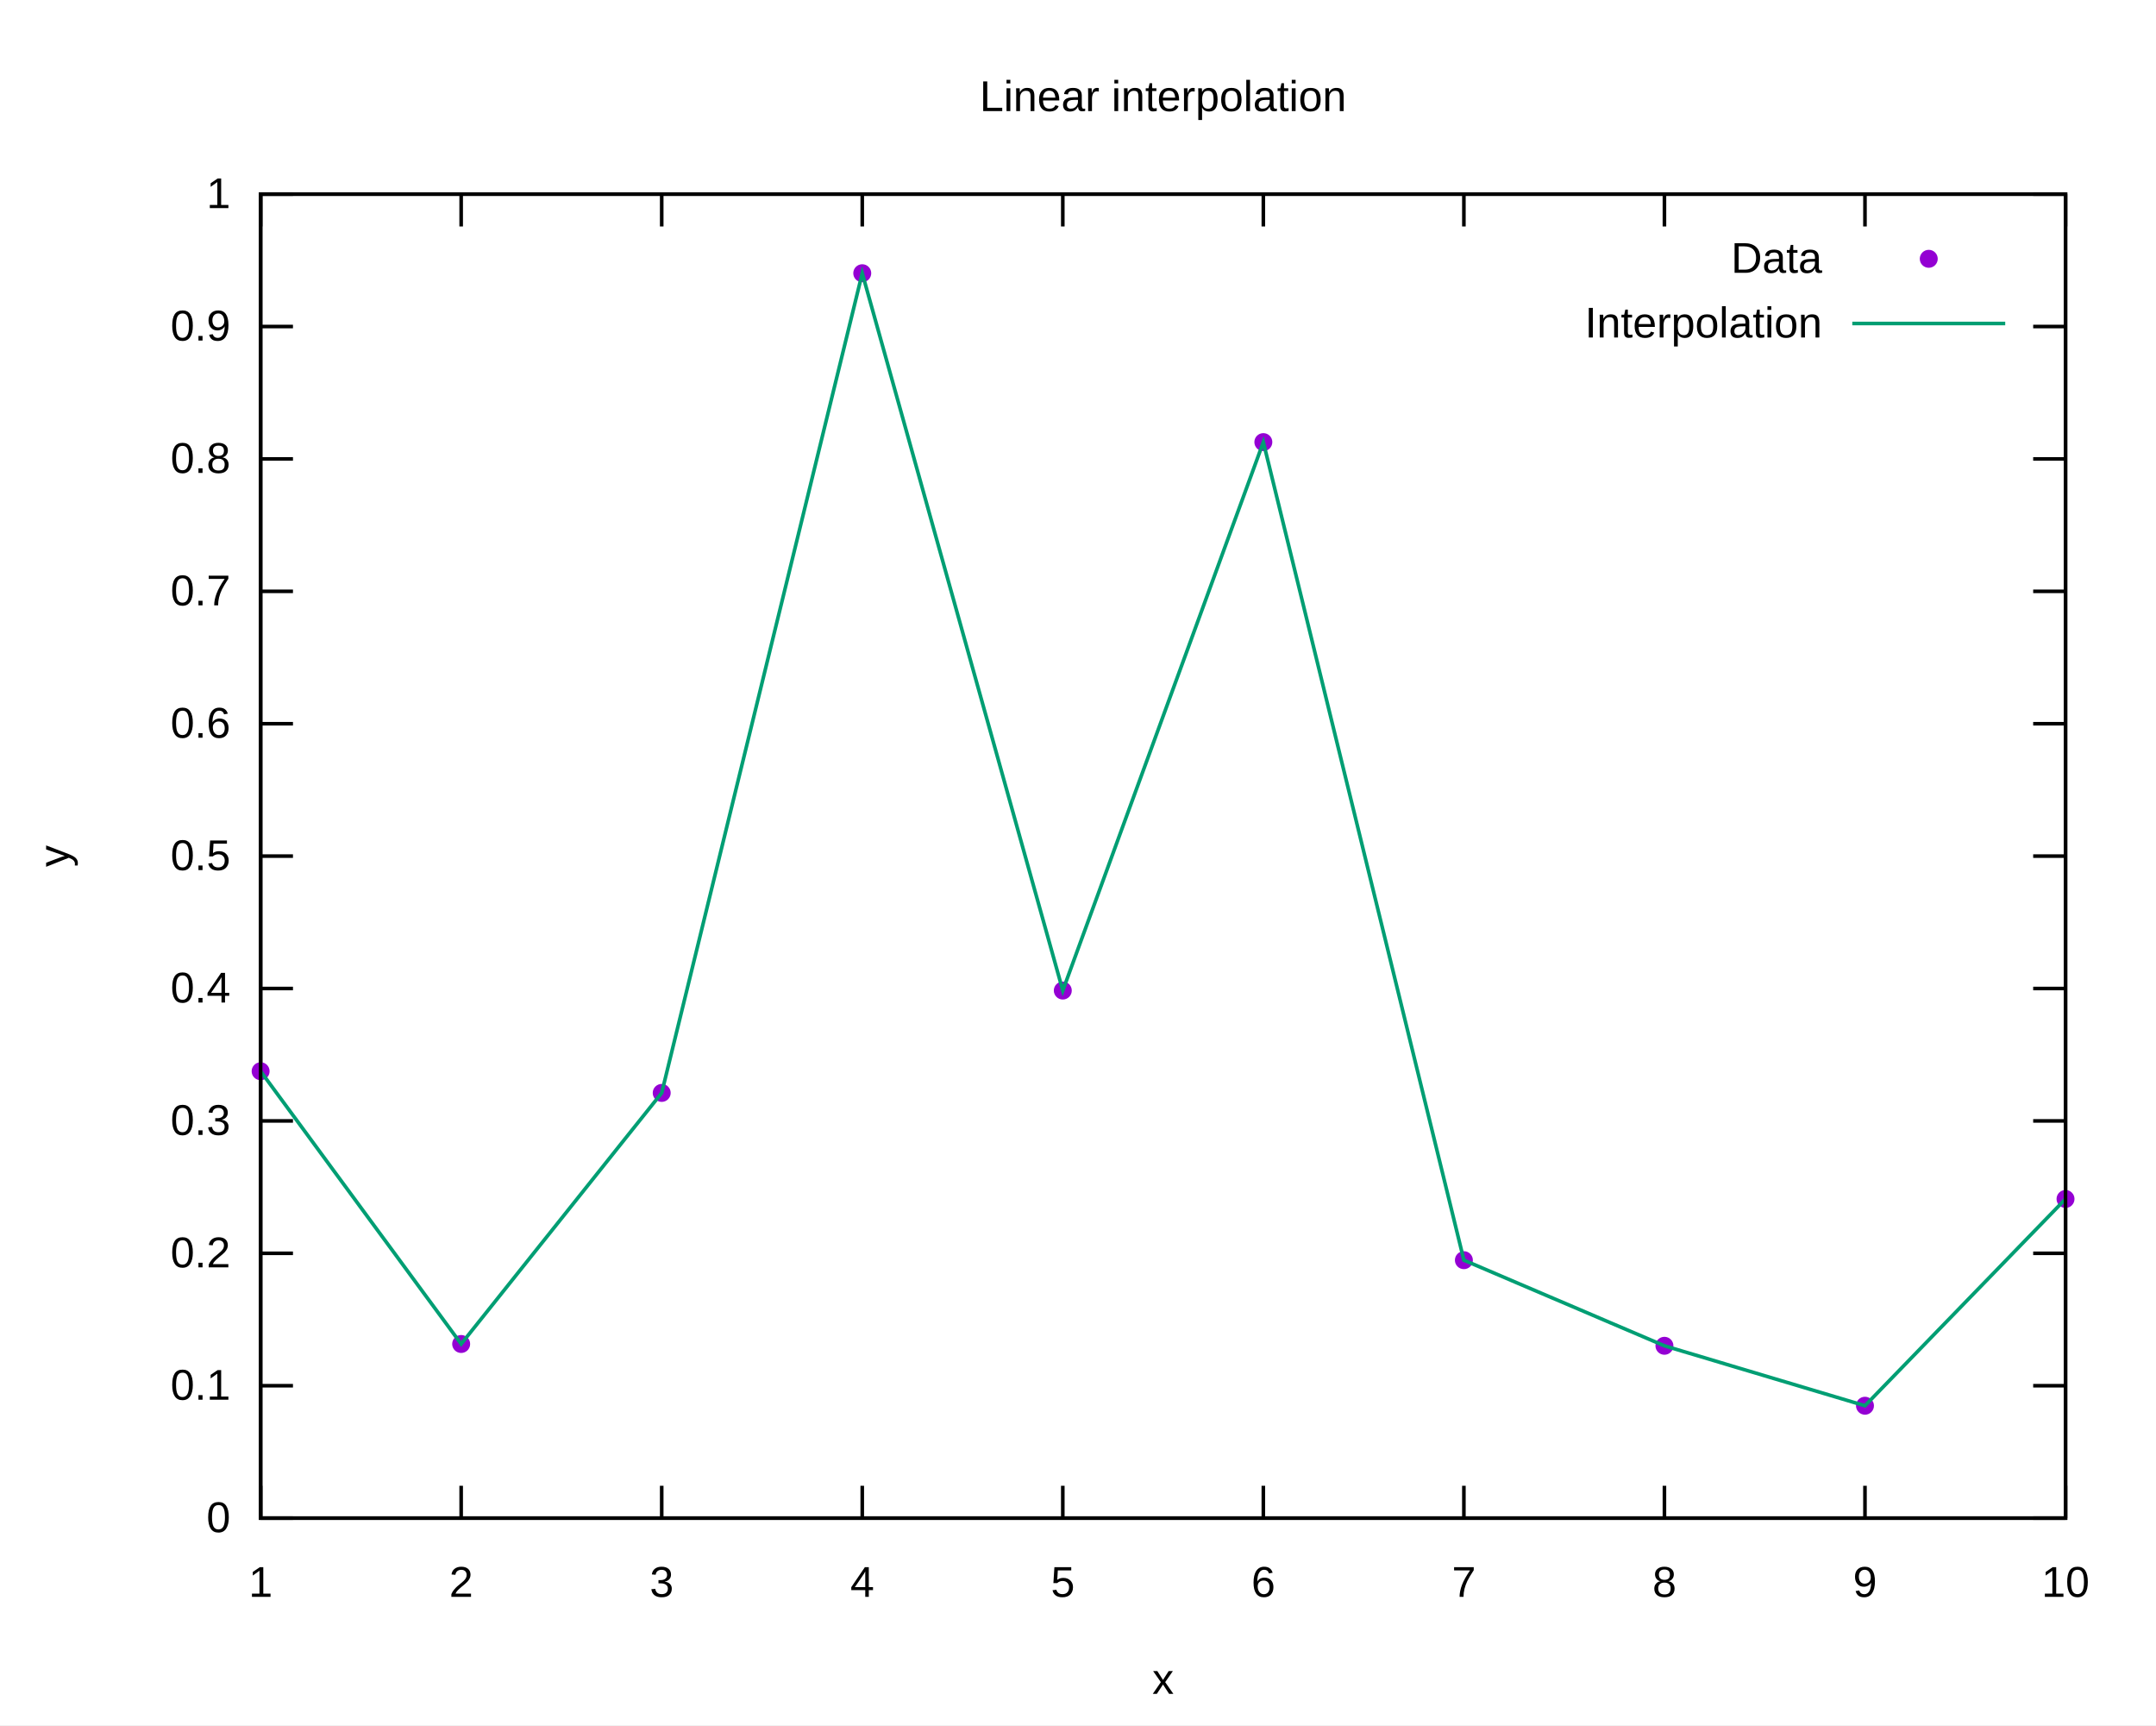
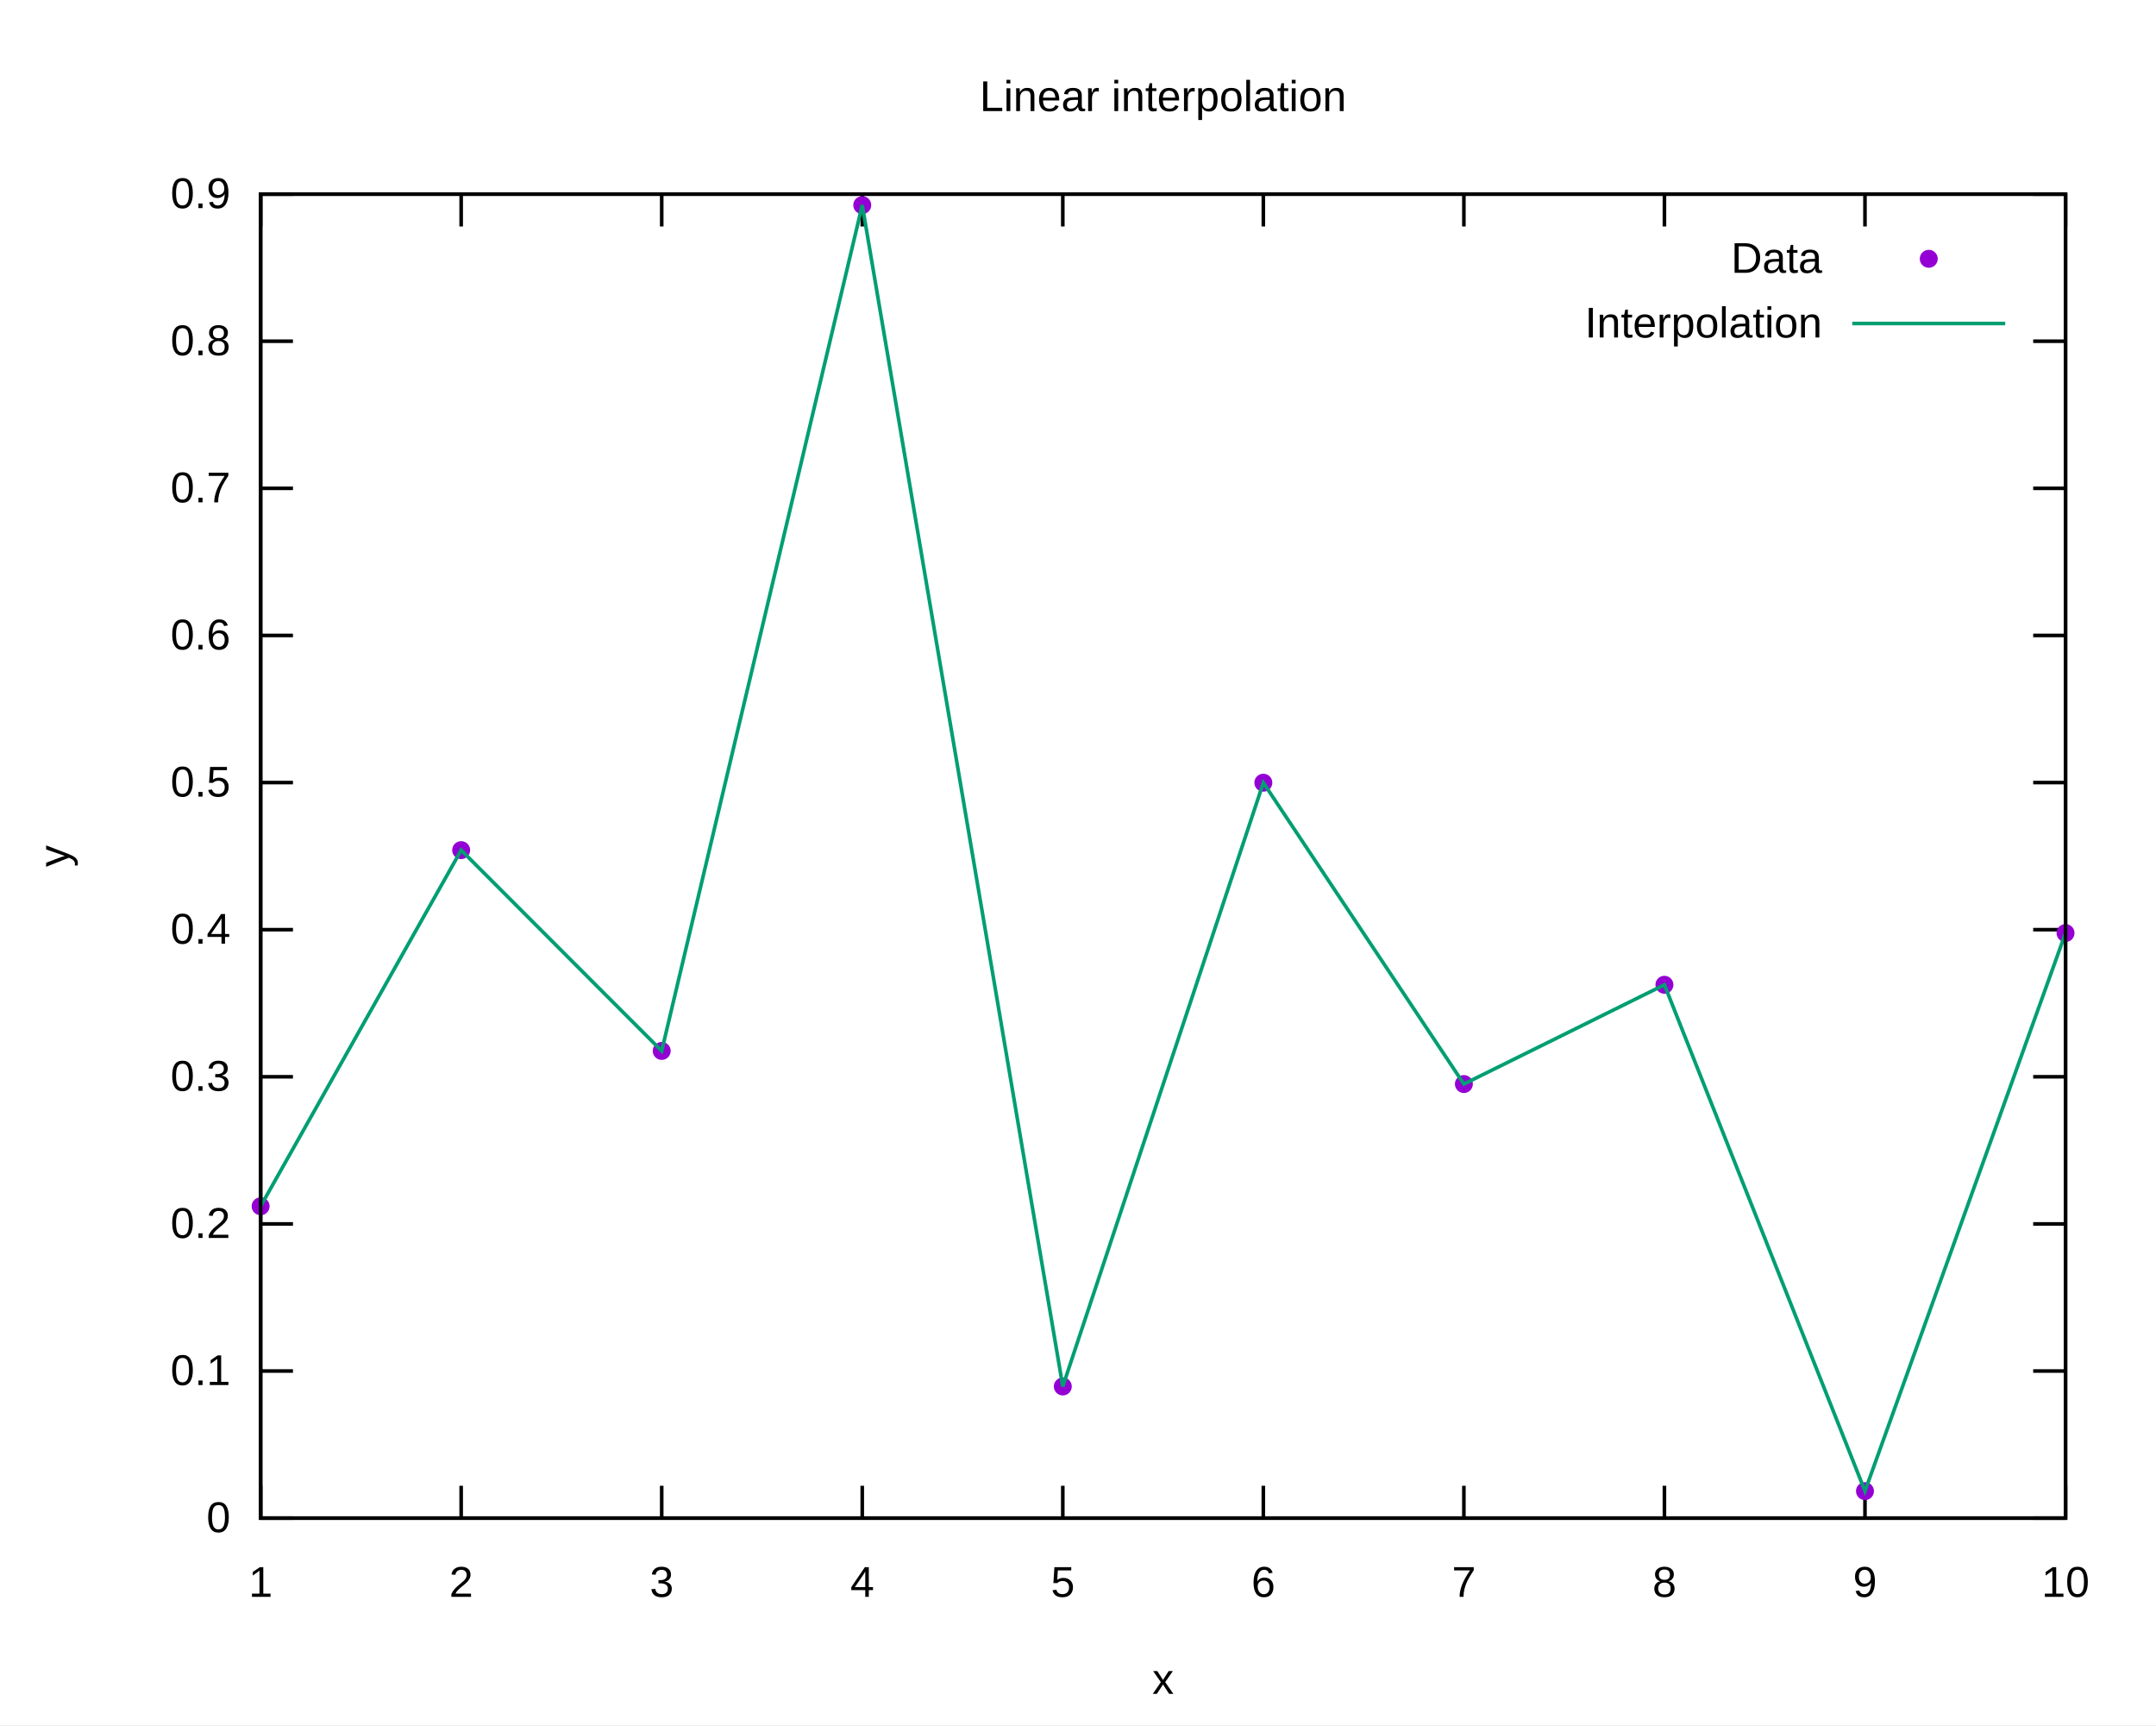
<svg xmlns="http://www.w3.org/2000/svg" xmlns:xlink="http://www.w3.org/1999/xlink" width="600" height="480" viewBox="0 0 600 480">
  <g id="gnuplot_canvas">
    <rect x="0" y="0" width="600" height="480" fill="#ffffff" />
    <defs>
      <circle id="gpDot" r="0.5" stroke-width="0.5" stroke="currentColor" />
      <path id="gpPt0" stroke-width="0.222" stroke="currentColor" d="M-1,0 h2 M0,-1 v2" />
      <path id="gpPt1" stroke-width="0.222" stroke="currentColor" d="M-1,-1 L1,1 M1,-1 L-1,1" />
      <path id="gpPt2" stroke-width="0.222" stroke="currentColor" d="M-1,0 L1,0 M0,-1 L0,1 M-1,-1 L1,1 M-1,1 L1,-1" />
      <rect id="gpPt3" stroke-width="0.222" stroke="currentColor" x="-1" y="-1" width="2" height="2" />
      <rect id="gpPt4" stroke-width="0.222" stroke="currentColor" fill="currentColor" x="-1" y="-1" width="2" height="2" />
      <circle id="gpPt5" stroke-width="0.222" stroke="currentColor" cx="0" cy="0" r="1" />
      <use xlink:href="#gpPt5" id="gpPt6" fill="currentColor" stroke="none" />
      <path id="gpPt7" stroke-width="0.222" stroke="currentColor" d="M0,-1.33 L-1.33,0.67 L1.33,0.67 z" />
      <use xlink:href="#gpPt7" id="gpPt8" fill="currentColor" stroke="none" />
      <use xlink:href="#gpPt7" id="gpPt9" stroke="currentColor" transform="rotate(180)" />
      <use xlink:href="#gpPt9" id="gpPt10" fill="currentColor" stroke="none" />
      <use xlink:href="#gpPt3" id="gpPt11" stroke="currentColor" transform="rotate(45)" />
      <use xlink:href="#gpPt11" id="gpPt12" fill="currentColor" stroke="none" />
      <path id="gpPt13" stroke-width="0.222" stroke="currentColor" d="M0,1.330 L1.265,0.411 L0.782,-1.067 L-0.782,-1.076 L-1.265,0.411 z" />
      <use xlink:href="#gpPt13" id="gpPt14" fill="currentColor" stroke="none" />
      <filter id="textbox" filterUnits="objectBoundingBox" x="0" y="0" height="1" width="1">
        <feFlood flood-color="#FFFFFF" flood-opacity="1" result="bgnd" />
        <feComposite in="SourceGraphic" in2="bgnd" operator="atop" />
      </filter>
      <filter id="greybox" filterUnits="objectBoundingBox" x="0" y="0" height="1" width="1">
        <feFlood flood-color="lightgrey" flood-opacity="1" result="grey" />
        <feComposite in="SourceGraphic" in2="grey" operator="atop" />
      </filter>
    </defs>
    <g fill="none" color="#FFFFFF" stroke="currentColor" stroke-width="1.00" stroke-linecap="butt" stroke-linejoin="miter">
</g>
    <g fill="none" color="black" stroke="currentColor" stroke-width="1.00" stroke-linecap="butt" stroke-linejoin="miter">
      <path stroke="black" d="M72.53,422.40 L81.53,422.40 M574.82,422.40 L565.82,422.40  " />
      <g transform="translate(64.14,426.30)" stroke="none" fill="black" font-family="Arial" font-size="12.00" text-anchor="end">
        <text>
          <tspan font-family="Arial"> 0</tspan>
        </text>
      </g>
    </g>
    <g fill="none" color="black" stroke="currentColor" stroke-width="1.00" stroke-linecap="butt" stroke-linejoin="miter">
-       <path stroke="black" d="M72.53,385.56 L81.53,385.56 M574.82,385.56 L565.82,385.56  " />
-       <g transform="translate(64.14,389.46)" stroke="none" fill="black" font-family="Arial" font-size="12.00" text-anchor="end">
+       <path stroke="black" d="M72.53,381.47 L81.53,381.47 M574.82,381.47 L565.82,381.47  " />
+       <g transform="translate(64.14,385.37)" stroke="none" fill="black" font-family="Arial" font-size="12.00" text-anchor="end">
        <text>
          <tspan font-family="Arial"> 0.1</tspan>
        </text>
      </g>
    </g>
    <g fill="none" color="black" stroke="currentColor" stroke-width="1.00" stroke-linecap="butt" stroke-linejoin="miter">
-       <path stroke="black" d="M72.53,348.72 L81.53,348.72 M574.82,348.72 L565.82,348.72  " />
-       <g transform="translate(64.14,352.62)" stroke="none" fill="black" font-family="Arial" font-size="12.00" text-anchor="end">
+       <path stroke="black" d="M72.53,340.54 L81.53,340.54 M574.82,340.54 L565.82,340.54  " />
+       <g transform="translate(64.14,344.44)" stroke="none" fill="black" font-family="Arial" font-size="12.00" text-anchor="end">
        <text>
          <tspan font-family="Arial"> 0.2</tspan>
        </text>
      </g>
    </g>
    <g fill="none" color="black" stroke="currentColor" stroke-width="1.00" stroke-linecap="butt" stroke-linejoin="miter">
-       <path stroke="black" d="M72.53,311.88 L81.53,311.88 M574.82,311.88 L565.82,311.88  " />
-       <g transform="translate(64.14,315.78)" stroke="none" fill="black" font-family="Arial" font-size="12.00" text-anchor="end">
+       <path stroke="black" d="M72.53,299.60 L81.53,299.60 M574.82,299.60 L565.82,299.60  " />
+       <g transform="translate(64.14,303.50)" stroke="none" fill="black" font-family="Arial" font-size="12.00" text-anchor="end">
        <text>
          <tspan font-family="Arial"> 0.3</tspan>
        </text>
      </g>
    </g>
    <g fill="none" color="black" stroke="currentColor" stroke-width="1.00" stroke-linecap="butt" stroke-linejoin="miter">
-       <path stroke="black" d="M72.53,275.04 L81.53,275.04 M574.82,275.04 L565.82,275.04  " />
-       <g transform="translate(64.14,278.94)" stroke="none" fill="black" font-family="Arial" font-size="12.00" text-anchor="end">
+       <path stroke="black" d="M72.53,258.67 L81.53,258.67 M574.82,258.67 L565.82,258.67  " />
+       <g transform="translate(64.14,262.57)" stroke="none" fill="black" font-family="Arial" font-size="12.00" text-anchor="end">
        <text>
          <tspan font-family="Arial"> 0.4</tspan>
        </text>
      </g>
    </g>
    <g fill="none" color="black" stroke="currentColor" stroke-width="1.00" stroke-linecap="butt" stroke-linejoin="miter">
-       <path stroke="black" d="M72.53,238.20 L81.53,238.20 M574.82,238.20 L565.82,238.20  " />
-       <g transform="translate(64.14,242.10)" stroke="none" fill="black" font-family="Arial" font-size="12.00" text-anchor="end">
+       <path stroke="black" d="M72.53,217.74 L81.53,217.74 M574.82,217.74 L565.82,217.74  " />
+       <g transform="translate(64.14,221.64)" stroke="none" fill="black" font-family="Arial" font-size="12.00" text-anchor="end">
        <text>
          <tspan font-family="Arial"> 0.5</tspan>
        </text>
      </g>
    </g>
    <g fill="none" color="black" stroke="currentColor" stroke-width="1.00" stroke-linecap="butt" stroke-linejoin="miter">
-       <path stroke="black" d="M72.53,201.37 L81.53,201.37 M574.82,201.37 L565.82,201.37  " />
-       <g transform="translate(64.14,205.27)" stroke="none" fill="black" font-family="Arial" font-size="12.00" text-anchor="end">
+       <path stroke="black" d="M72.53,176.81 L81.53,176.81 M574.82,176.81 L565.82,176.81  " />
+       <g transform="translate(64.14,180.71)" stroke="none" fill="black" font-family="Arial" font-size="12.00" text-anchor="end">
        <text>
          <tspan font-family="Arial"> 0.6</tspan>
        </text>
      </g>
    </g>
    <g fill="none" color="black" stroke="currentColor" stroke-width="1.00" stroke-linecap="butt" stroke-linejoin="miter">
-       <path stroke="black" d="M72.53,164.53 L81.53,164.53 M574.82,164.53 L565.82,164.53  " />
-       <g transform="translate(64.14,168.43)" stroke="none" fill="black" font-family="Arial" font-size="12.00" text-anchor="end">
+       <path stroke="black" d="M72.53,135.87 L81.53,135.87 M574.82,135.87 L565.82,135.87  " />
+       <g transform="translate(64.14,139.77)" stroke="none" fill="black" font-family="Arial" font-size="12.00" text-anchor="end">
        <text>
          <tspan font-family="Arial"> 0.7</tspan>
        </text>
      </g>
    </g>
    <g fill="none" color="black" stroke="currentColor" stroke-width="1.00" stroke-linecap="butt" stroke-linejoin="miter">
-       <path stroke="black" d="M72.53,127.69 L81.53,127.69 M574.82,127.69 L565.82,127.69  " />
-       <g transform="translate(64.14,131.59)" stroke="none" fill="black" font-family="Arial" font-size="12.00" text-anchor="end">
+       <path stroke="black" d="M72.53,94.94 L81.53,94.94 M574.82,94.94 L565.82,94.94  " />
+       <g transform="translate(64.14,98.84)" stroke="none" fill="black" font-family="Arial" font-size="12.00" text-anchor="end">
        <text>
          <tspan font-family="Arial"> 0.8</tspan>
-         </text>
-       </g>
-     </g>
-     <g fill="none" color="black" stroke="currentColor" stroke-width="1.00" stroke-linecap="butt" stroke-linejoin="miter">
-       <path stroke="black" d="M72.53,90.85 L81.53,90.85 M574.82,90.85 L565.82,90.85  " />
-       <g transform="translate(64.14,94.75)" stroke="none" fill="black" font-family="Arial" font-size="12.00" text-anchor="end">
-         <text>
-           <tspan font-family="Arial"> 0.9</tspan>
        </text>
      </g>
    </g>
    <g fill="none" color="black" stroke="currentColor" stroke-width="1.00" stroke-linecap="butt" stroke-linejoin="miter">
      <path stroke="black" d="M72.53,54.01 L81.53,54.01 M574.82,54.01 L565.82,54.01  " />
      <g transform="translate(64.14,57.91)" stroke="none" fill="black" font-family="Arial" font-size="12.00" text-anchor="end">
        <text>
-           <tspan font-family="Arial"> 1</tspan>
+           <tspan font-family="Arial"> 0.9</tspan>
        </text>
      </g>
    </g>
    <g fill="none" color="black" stroke="currentColor" stroke-width="1.00" stroke-linecap="butt" stroke-linejoin="miter">
      <path stroke="black" d="M72.53,422.40 L72.53,413.40 M72.53,54.01 L72.53,63.01  " />
      <g transform="translate(72.53,444.30)" stroke="none" fill="black" font-family="Arial" font-size="12.00" text-anchor="middle">
        <text>
          <tspan font-family="Arial"> 1</tspan>
        </text>
      </g>
    </g>
    <g fill="none" color="black" stroke="currentColor" stroke-width="1.00" stroke-linecap="butt" stroke-linejoin="miter">
      <path stroke="black" d="M128.34,422.40 L128.34,413.40 M128.34,54.01 L128.34,63.01  " />
      <g transform="translate(128.34,444.30)" stroke="none" fill="black" font-family="Arial" font-size="12.00" text-anchor="middle">
        <text>
          <tspan font-family="Arial"> 2</tspan>
        </text>
      </g>
    </g>
    <g fill="none" color="black" stroke="currentColor" stroke-width="1.00" stroke-linecap="butt" stroke-linejoin="miter">
      <path stroke="black" d="M184.15,422.40 L184.15,413.40 M184.15,54.01 L184.15,63.01  " />
      <g transform="translate(184.15,444.30)" stroke="none" fill="black" font-family="Arial" font-size="12.00" text-anchor="middle">
        <text>
          <tspan font-family="Arial"> 3</tspan>
        </text>
      </g>
    </g>
    <g fill="none" color="black" stroke="currentColor" stroke-width="1.00" stroke-linecap="butt" stroke-linejoin="miter">
      <path stroke="black" d="M239.96,422.40 L239.96,413.40 M239.96,54.01 L239.96,63.01  " />
      <g transform="translate(239.96,444.30)" stroke="none" fill="black" font-family="Arial" font-size="12.00" text-anchor="middle">
        <text>
          <tspan font-family="Arial"> 4</tspan>
        </text>
      </g>
    </g>
    <g fill="none" color="black" stroke="currentColor" stroke-width="1.00" stroke-linecap="butt" stroke-linejoin="miter">
      <path stroke="black" d="M295.77,422.40 L295.77,413.40 M295.77,54.01 L295.77,63.01  " />
      <g transform="translate(295.77,444.30)" stroke="none" fill="black" font-family="Arial" font-size="12.00" text-anchor="middle">
        <text>
          <tspan font-family="Arial"> 5</tspan>
        </text>
      </g>
    </g>
    <g fill="none" color="black" stroke="currentColor" stroke-width="1.00" stroke-linecap="butt" stroke-linejoin="miter">
      <path stroke="black" d="M351.58,422.40 L351.58,413.40 M351.58,54.01 L351.58,63.01  " />
      <g transform="translate(351.58,444.30)" stroke="none" fill="black" font-family="Arial" font-size="12.00" text-anchor="middle">
        <text>
          <tspan font-family="Arial"> 6</tspan>
        </text>
      </g>
    </g>
    <g fill="none" color="black" stroke="currentColor" stroke-width="1.00" stroke-linecap="butt" stroke-linejoin="miter">
      <path stroke="black" d="M407.39,422.40 L407.39,413.40 M407.39,54.01 L407.39,63.01  " />
      <g transform="translate(407.39,444.30)" stroke="none" fill="black" font-family="Arial" font-size="12.00" text-anchor="middle">
        <text>
          <tspan font-family="Arial"> 7</tspan>
        </text>
      </g>
    </g>
    <g fill="none" color="black" stroke="currentColor" stroke-width="1.00" stroke-linecap="butt" stroke-linejoin="miter">
      <path stroke="black" d="M463.20,422.40 L463.20,413.40 M463.20,54.01 L463.20,63.01  " />
      <g transform="translate(463.20,444.30)" stroke="none" fill="black" font-family="Arial" font-size="12.00" text-anchor="middle">
        <text>
          <tspan font-family="Arial"> 8</tspan>
        </text>
      </g>
    </g>
    <g fill="none" color="black" stroke="currentColor" stroke-width="1.00" stroke-linecap="butt" stroke-linejoin="miter">
      <path stroke="black" d="M519.01,422.40 L519.01,413.40 M519.01,54.01 L519.01,63.01  " />
      <g transform="translate(519.01,444.30)" stroke="none" fill="black" font-family="Arial" font-size="12.00" text-anchor="middle">
        <text>
          <tspan font-family="Arial"> 9</tspan>
        </text>
      </g>
    </g>
    <g fill="none" color="black" stroke="currentColor" stroke-width="1.00" stroke-linecap="butt" stroke-linejoin="miter">
      <path stroke="black" d="M574.82,422.40 L574.82,413.40 M574.82,54.01 L574.82,63.01  " />
      <g transform="translate(574.82,444.30)" stroke="none" fill="black" font-family="Arial" font-size="12.00" text-anchor="middle">
        <text>
          <tspan font-family="Arial"> 10</tspan>
        </text>
      </g>
    </g>
    <g fill="none" color="black" stroke="currentColor" stroke-width="1.00" stroke-linecap="butt" stroke-linejoin="miter">
</g>
    <g fill="none" color="black" stroke="currentColor" stroke-width="1.00" stroke-linecap="butt" stroke-linejoin="miter">
      <path stroke="black" d="M72.53,54.01 L72.53,422.40 L574.82,422.40 L574.82,54.01 L72.53,54.01 Z  " />
    </g>
    <g fill="none" color="black" stroke="currentColor" stroke-width="1.00" stroke-linecap="butt" stroke-linejoin="miter">
      <g transform="translate(19.18,238.21) rotate(270)" stroke="none" fill="black" font-family="Arial" font-size="12.00" text-anchor="middle">
        <text>
          <tspan font-family="Arial">y</tspan>
        </text>
      </g>
    </g>
    <g fill="none" color="black" stroke="currentColor" stroke-width="1.00" stroke-linecap="butt" stroke-linejoin="miter">
      <g transform="translate(323.67,471.30)" stroke="none" fill="black" font-family="Arial" font-size="12.00" text-anchor="middle">
        <text>
          <tspan font-family="Arial">x</tspan>
        </text>
      </g>
    </g>
    <g fill="none" color="black" stroke="currentColor" stroke-width="1.00" stroke-linecap="butt" stroke-linejoin="miter">
</g>
    <g id="gnuplot_plot_1">
      <g fill="none" color="black" stroke="currentColor" stroke-width="1.00" stroke-linecap="butt" stroke-linejoin="miter">
        <g transform="translate(507.09,75.91)" stroke="none" fill="black" font-family="Arial" font-size="12.00" text-anchor="end">
          <text>
            <tspan font-family="Arial">Data</tspan>
          </text>
        </g>
      </g>
      <g fill="none" color="black" stroke="currentColor" stroke-width="1.00" stroke-linecap="butt" stroke-linejoin="miter">
-         <use xlink:href="#gpPt6" transform="translate(72.53,298.06) scale(2.25)" color="rgb(148,   0, 211)" />
-         <use xlink:href="#gpPt6" transform="translate(128.34,373.95) scale(2.25)" color="rgb(148,   0, 211)" />
-         <use xlink:href="#gpPt6" transform="translate(184.15,304.09) scale(2.25)" color="rgb(148,   0, 211)" />
-         <use xlink:href="#gpPt6" transform="translate(239.96,76.02) scale(2.25)" color="rgb(148,   0, 211)" />
-         <use xlink:href="#gpPt6" transform="translate(295.77,275.61) scale(2.25)" color="rgb(148,   0, 211)" />
-         <use xlink:href="#gpPt6" transform="translate(351.58,123.01) scale(2.25)" color="rgb(148,   0, 211)" />
-         <use xlink:href="#gpPt6" transform="translate(407.39,350.63) scale(2.25)" color="rgb(148,   0, 211)" />
-         <use xlink:href="#gpPt6" transform="translate(463.20,374.45) scale(2.25)" color="rgb(148,   0, 211)" />
-         <use xlink:href="#gpPt6" transform="translate(519.01,391.13) scale(2.25)" color="rgb(148,   0, 211)" />
-         <use xlink:href="#gpPt6" transform="translate(574.82,333.60) scale(2.25)" color="rgb(148,   0, 211)" />
+         <use xlink:href="#gpPt6" transform="translate(72.53,335.63) scale(2.25)" color="rgb(148,   0, 211)" />
+         <use xlink:href="#gpPt6" transform="translate(128.34,236.54) scale(2.25)" color="rgb(148,   0, 211)" />
+         <use xlink:href="#gpPt6" transform="translate(184.15,292.41) scale(2.25)" color="rgb(148,   0, 211)" />
+         <use xlink:href="#gpPt6" transform="translate(239.96,57.07) scale(2.25)" color="rgb(148,   0, 211)" />
+         <use xlink:href="#gpPt6" transform="translate(295.77,385.77) scale(2.25)" color="rgb(148,   0, 211)" />
+         <use xlink:href="#gpPt6" transform="translate(351.58,217.78) scale(2.25)" color="rgb(148,   0, 211)" />
+         <use xlink:href="#gpPt6" transform="translate(407.39,301.62) scale(2.25)" color="rgb(148,   0, 211)" />
+         <use xlink:href="#gpPt6" transform="translate(463.20,274.00) scale(2.25)" color="rgb(148,   0, 211)" />
+         <use xlink:href="#gpPt6" transform="translate(519.01,414.89) scale(2.25)" color="rgb(148,   0, 211)" />
+         <use xlink:href="#gpPt6" transform="translate(574.82,259.61) scale(2.25)" color="rgb(148,   0, 211)" />
        <use xlink:href="#gpPt6" transform="translate(536.76,72.01) scale(2.25)" color="rgb(148,   0, 211)" />
      </g>
    </g>
    <g id="gnuplot_plot_2">
      <g fill="none" color="black" stroke="currentColor" stroke-width="1.00" stroke-linecap="butt" stroke-linejoin="miter">
        <g transform="translate(507.09,93.91)" stroke="none" fill="black" font-family="Arial" font-size="12.00" text-anchor="end">
          <text>
            <tspan font-family="Arial">Interpolation</tspan>
          </text>
        </g>
      </g>
      <g fill="none" color="black" stroke="currentColor" stroke-width="1.00" stroke-linecap="butt" stroke-linejoin="miter">
-         <path stroke="rgb(  0, 158, 115)" d="M515.48,90.01 L558.04,90.01 M72.53,298.06 L77.60,304.96 L82.68,311.86 L87.75,318.76 L92.82,325.66 L97.90,332.56   L102.97,339.46 L108.05,346.35 L113.12,353.25 L118.19,360.15 L123.27,367.05 L128.34,373.95 L133.41,367.60 L138.49,361.25   L143.56,354.90 L148.63,348.55 L153.71,342.20 L158.78,335.85 L163.86,329.49 L168.93,323.14 L174.00,316.79 L179.08,310.44   L184.15,304.09 L189.22,283.36 L194.30,262.62 L199.37,241.89 L204.44,221.16 L209.52,200.42 L214.59,179.69 L219.67,158.95   L224.74,138.22 L229.81,117.49 L234.89,96.75 L239.96,76.02 L245.03,94.16 L250.11,112.31 L255.18,130.45 L260.25,148.60   L265.33,166.74 L270.40,184.89 L275.48,203.03 L280.55,221.18 L285.62,239.32 L290.70,257.47 L295.77,275.61 L300.84,261.74   L305.92,247.87 L310.99,233.99 L316.06,220.12 L321.14,206.25 L326.21,192.37 L331.29,178.50 L336.36,164.63 L341.43,150.75   L346.51,136.88 L351.58,123.01 L356.65,143.70 L361.73,164.39 L366.80,185.08 L371.87,205.78 L376.95,226.47 L382.02,247.16   L387.10,267.86 L392.17,288.55 L397.24,309.24 L402.32,329.94 L407.39,350.63 L412.46,352.79 L417.54,354.96 L422.61,357.13   L427.68,359.29 L432.76,361.46 L437.83,363.62 L442.91,365.79 L447.98,367.96 L453.05,370.12 L458.13,372.29 L463.20,374.45   L468.27,375.97 L473.35,377.48 L478.42,379.00 L483.49,380.52 L488.57,382.03 L493.64,383.55 L498.72,385.06 L503.79,386.58   L508.86,388.09 L513.94,389.61 L519.01,391.13 L524.08,385.90 L529.16,380.67 L534.23,375.44 L539.30,370.21 L544.38,364.98   L549.45,359.75 L554.53,354.52 L559.60,349.29 L564.67,344.06 L569.75,338.83 L574.82,333.60  " />
+         <path stroke="rgb(  0, 158, 115)" d="M515.48,90.01 L558.04,90.01 M72.53,335.63 L77.60,326.62 L82.68,317.61 L87.75,308.61 L92.82,299.60 L97.90,290.59   L102.97,281.58 L108.05,272.57 L113.12,263.56 L118.19,254.56 L123.27,245.55 L128.34,236.54 L133.41,241.62 L138.49,246.70   L143.56,251.78 L148.63,256.86 L153.71,261.94 L158.78,267.02 L163.86,272.10 L168.93,277.18 L174.00,282.25 L179.08,287.33   L184.15,292.41 L189.22,271.02 L194.30,249.62 L199.37,228.23 L204.44,206.83 L209.52,185.44 L214.59,164.04 L219.67,142.65   L224.74,121.25 L229.81,99.86 L234.89,78.46 L239.96,57.07 L245.03,86.95 L250.11,116.83 L255.18,146.71 L260.25,176.59   L265.33,206.47 L270.40,236.36 L275.48,266.24 L280.55,296.12 L285.62,326.00 L290.70,355.88 L295.77,385.77 L300.84,370.49   L305.92,355.22 L310.99,339.95 L316.06,324.68 L321.14,309.41 L326.21,294.14 L331.29,278.87 L336.36,263.59 L341.43,248.32   L346.51,233.05 L351.58,217.78 L356.65,225.40 L361.73,233.02 L366.80,240.65 L371.87,248.27 L376.95,255.89 L382.02,263.51   L387.10,271.13 L392.17,278.75 L397.24,286.38 L402.32,294.00 L407.39,301.62 L412.46,299.11 L417.54,296.60 L422.61,294.09   L427.68,291.58 L432.76,289.07 L437.83,286.56 L442.91,284.04 L447.98,281.53 L453.05,279.02 L458.13,276.51 L463.20,274.00   L468.27,286.81 L473.35,299.62 L478.42,312.43 L483.49,325.23 L488.57,338.04 L493.64,350.85 L498.72,363.66 L503.79,376.47   L508.86,389.27 L513.94,402.08 L519.01,414.89 L524.08,400.77 L529.16,386.66 L534.23,372.54 L539.30,358.42 L544.38,344.31   L549.45,330.19 L554.53,316.08 L559.60,301.96 L564.67,287.84 L569.75,273.73 L574.82,259.61  " />
      </g>
    </g>
    <g fill="none" color="#FFFFFF" stroke="rgb(  0, 158, 115)" stroke-width="2.00" stroke-linecap="butt" stroke-linejoin="miter">
</g>
    <g fill="none" color="black" stroke="currentColor" stroke-width="2.00" stroke-linecap="butt" stroke-linejoin="miter">
</g>
    <g fill="none" color="black" stroke="black" stroke-width="1.00" stroke-linecap="butt" stroke-linejoin="miter">
</g>
    <g fill="none" color="black" stroke="currentColor" stroke-width="1.00" stroke-linecap="butt" stroke-linejoin="miter">
      <path stroke="black" d="M72.53,54.01 L72.53,422.40 L574.82,422.40 L574.82,54.01 L72.53,54.01 Z  " />
    </g>
    <g fill="none" color="black" stroke="currentColor" stroke-width="1.00" stroke-linecap="butt" stroke-linejoin="miter">
      <g transform="translate(323.67,30.91)" stroke="none" fill="black" font-family="Arial" font-size="12.00" text-anchor="middle">
        <text>
          <tspan font-family="Arial">Linear interpolation</tspan>
        </text>
      </g>
    </g>
    <g fill="none" color="black" stroke="currentColor" stroke-width="1.00" stroke-linecap="butt" stroke-linejoin="miter">
</g>
  </g>
</svg>
